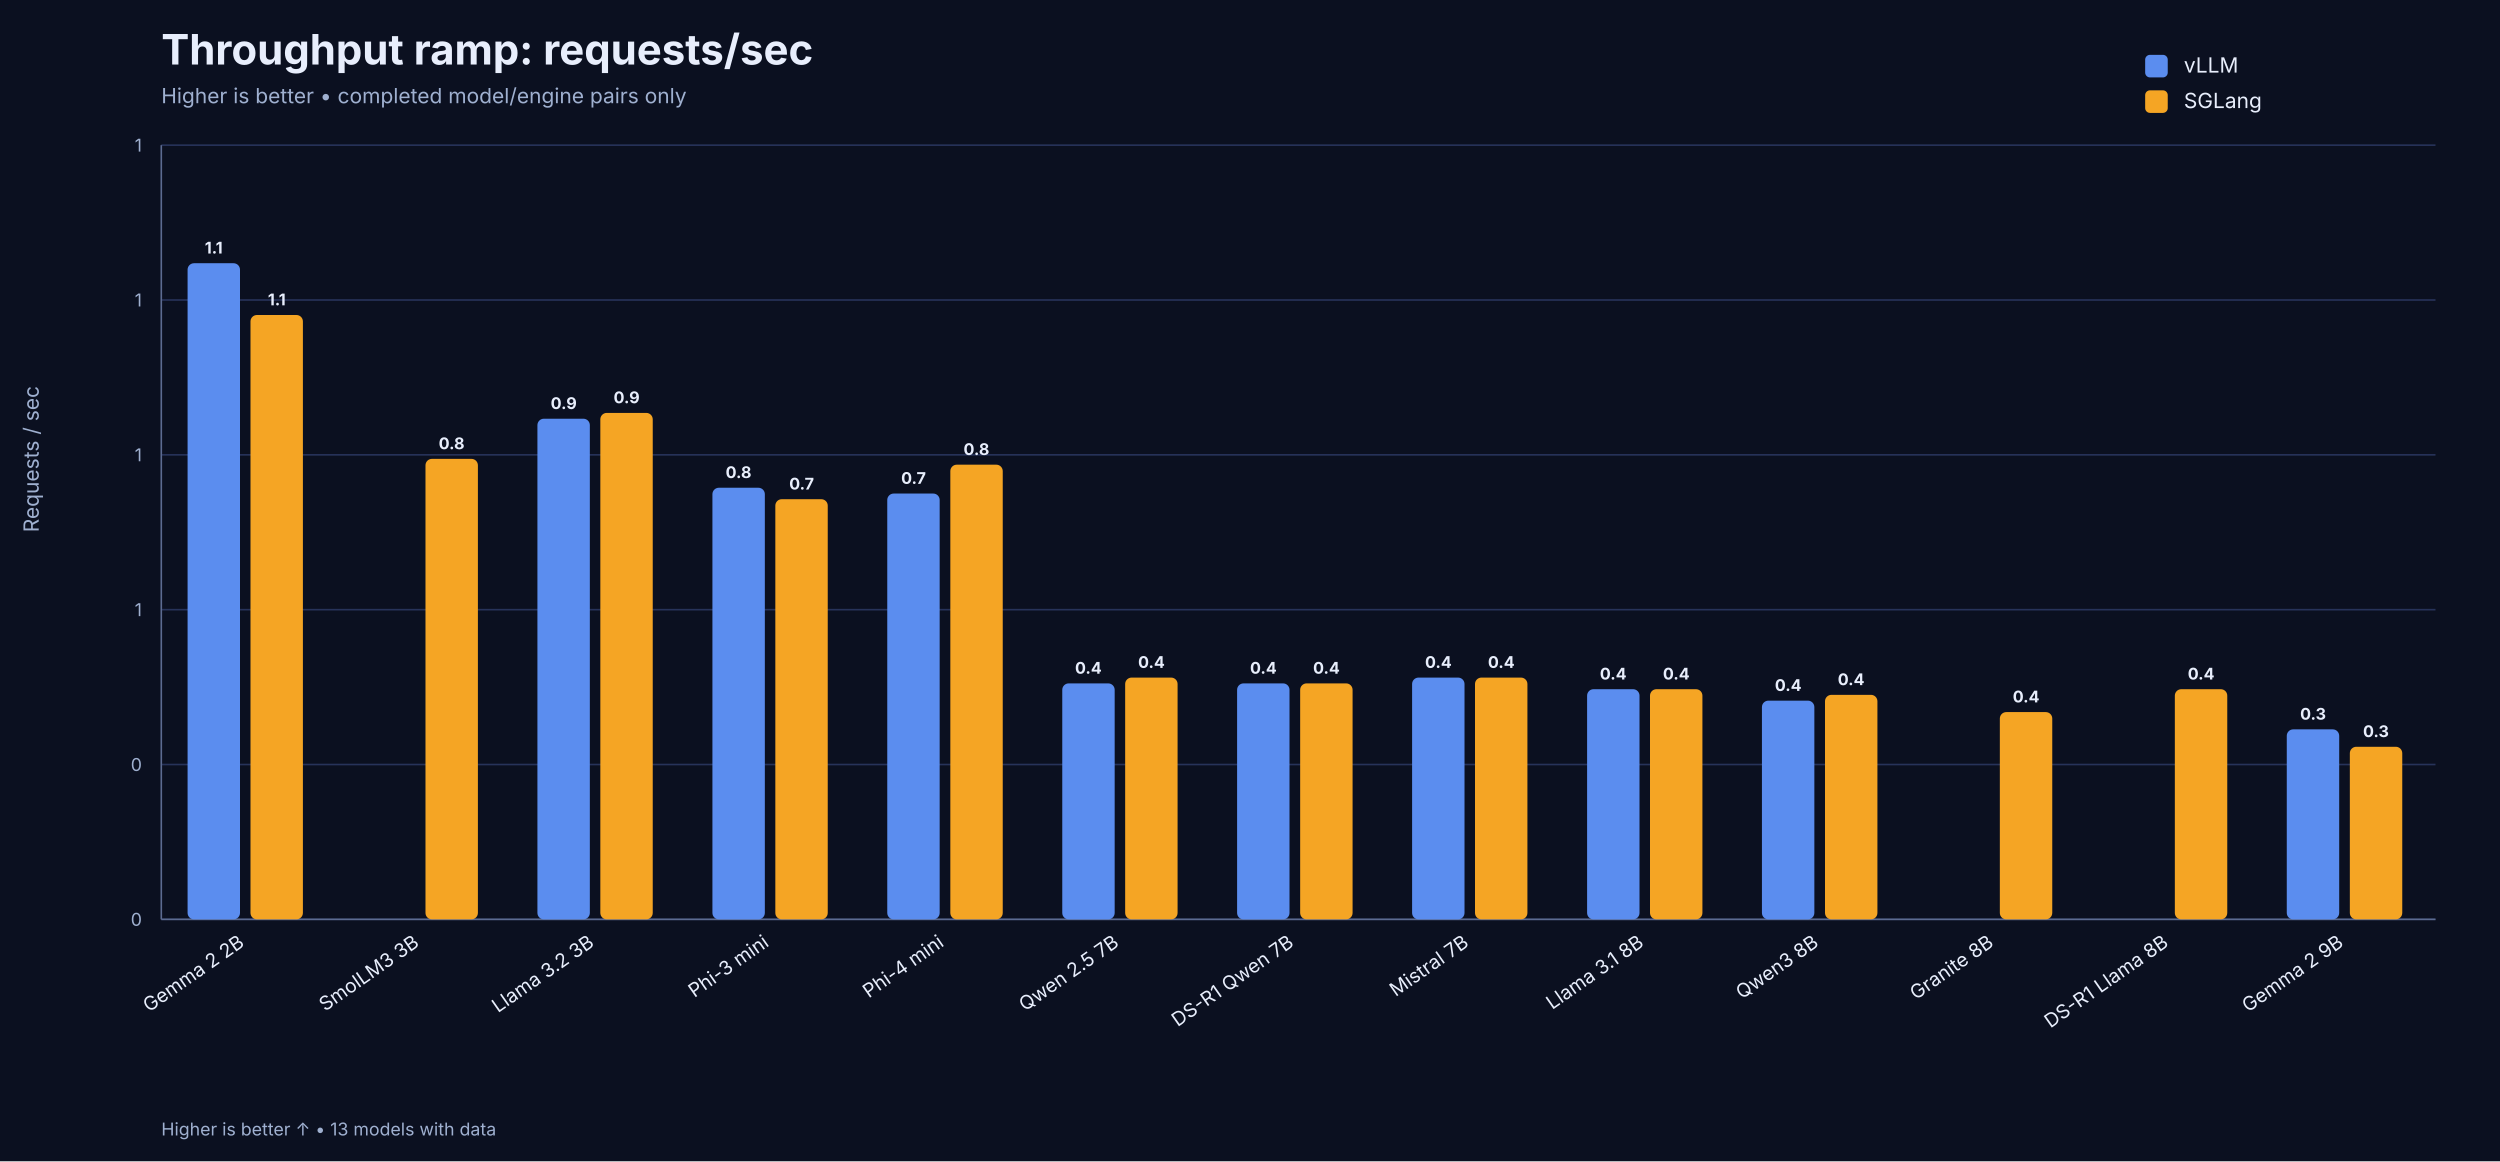
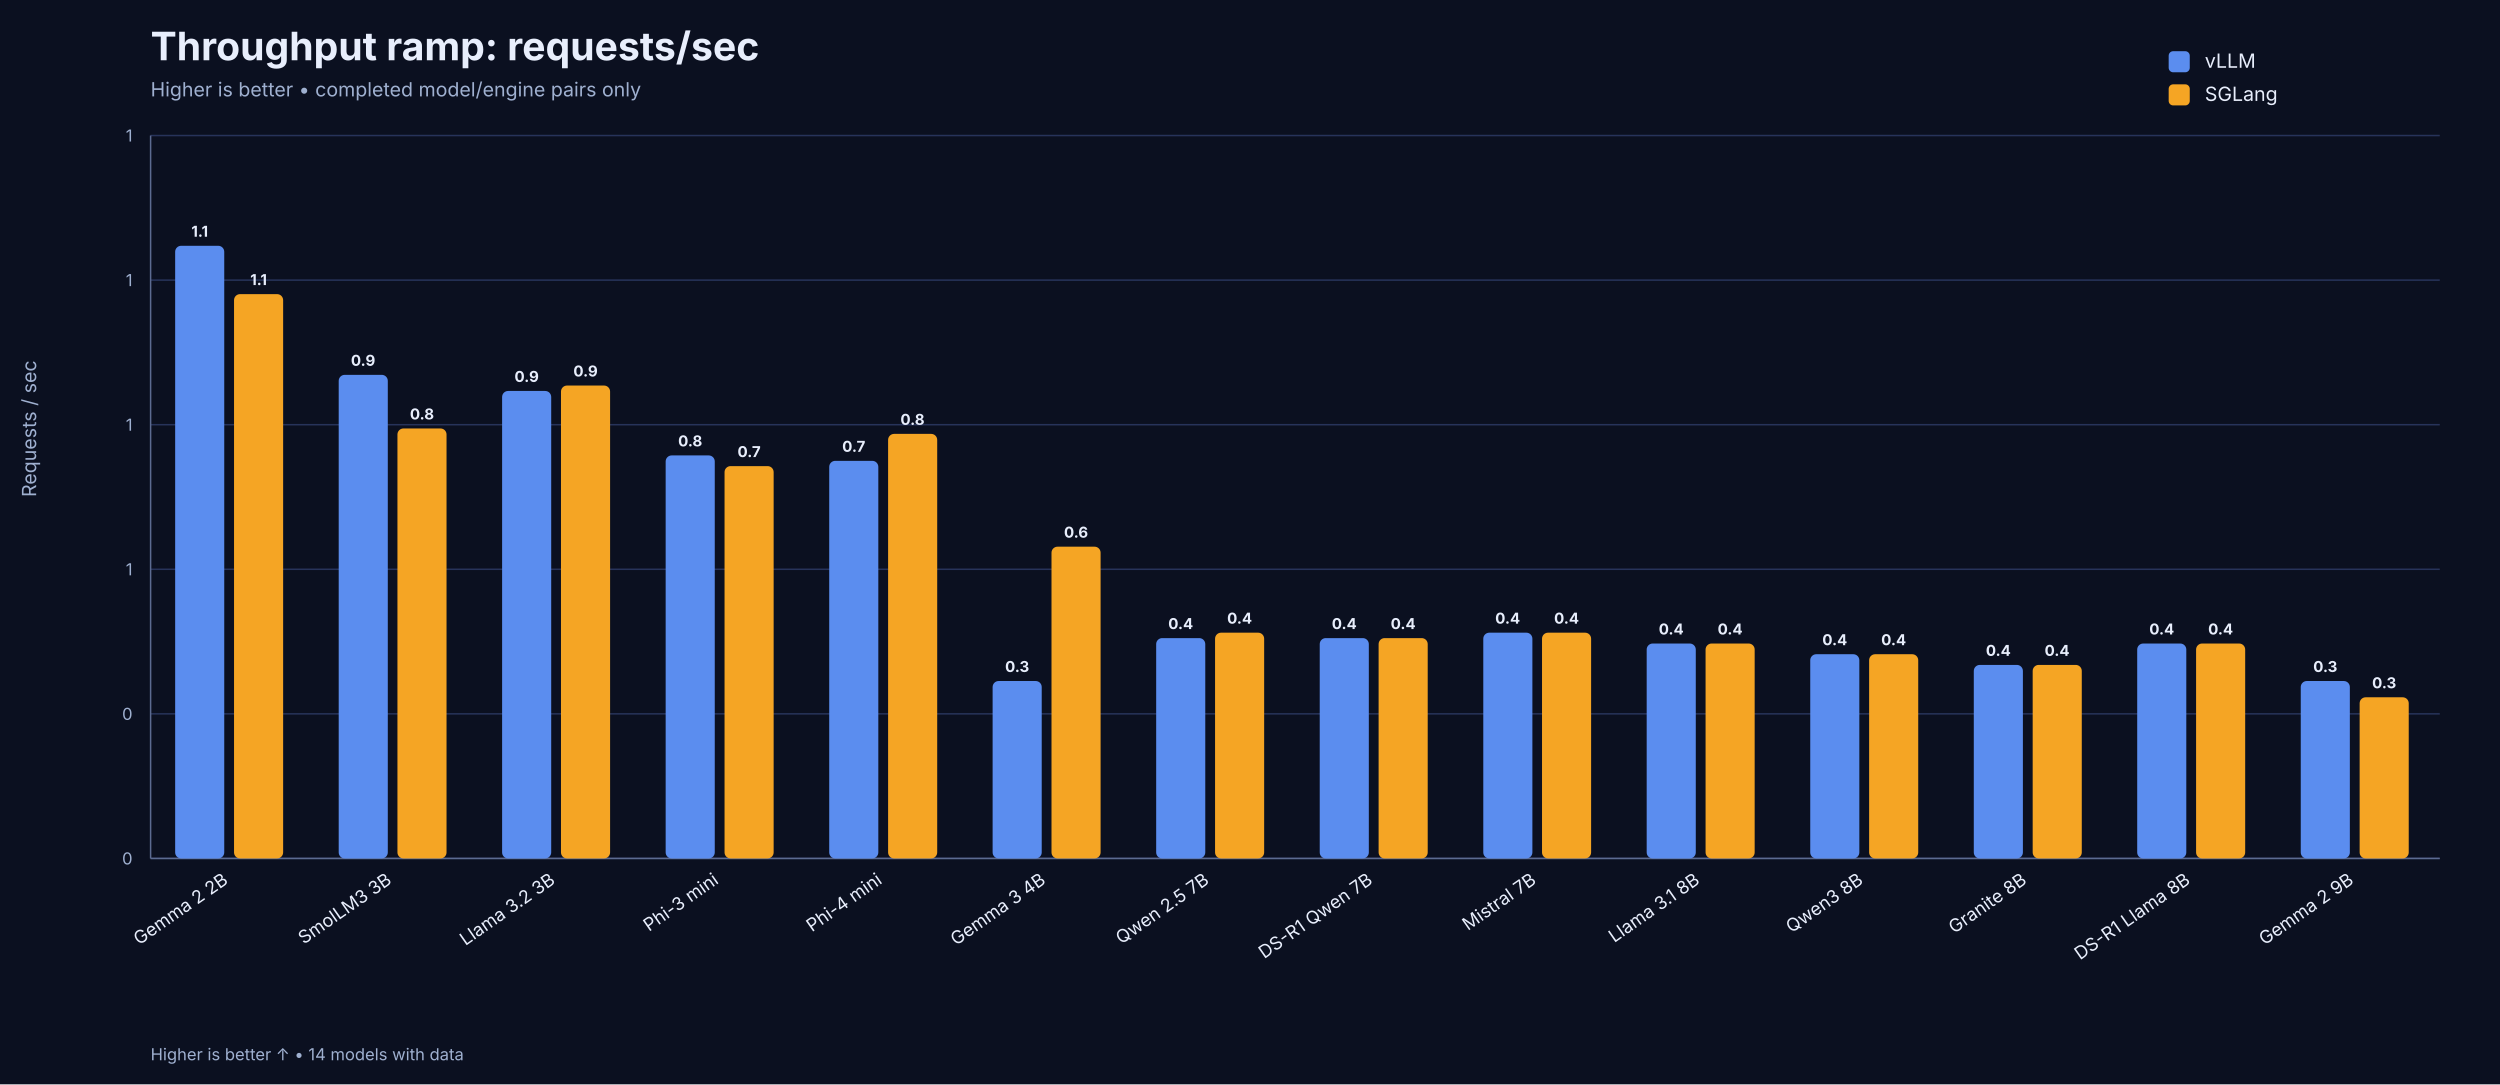
- <svg xmlns="http://www.w3.org/2000/svg" width="1550" height="720" viewBox="0 0 1550 720">
+ <svg xmlns="http://www.w3.org/2000/svg" width="1660" height="720" viewBox="0 0 1660 720">
  <style>text{font-family:system-ui,-apple-system,sans-serif;fill:#e8eefc}.muted{fill:#9fb0d0}.small{font-size:11px}.label{font-size:13px}.title{font-size:26px;font-weight:700}.subtitle{font-size:13px}.axis{stroke:#5c6b91;stroke-width:1}.grid{stroke:#27335a;stroke-width:1}.value{font-size:10px;font-weight:700}.legend{font-size:13px}.xlbl{font-size:12px}</style>
-   <rect width="1550" height="720" fill="#0b1020" />
+   <rect width="1660" height="720" fill="#0b1020" />
  <text x="100" y="40" class="title">Throughput ramp: requests/sec</text>
  <text x="100" y="64" class="subtitle muted">Higher is better • completed model/engine pairs only</text>
-   <line x1="100" y1="570.0" x2="1510" y2="570.0" class="grid" />
+   <line x1="100" y1="570.0" x2="1620" y2="570.0" class="grid" />
  <text x="88" y="574.0" text-anchor="end" class="small muted">0</text>
-   <line x1="100" y1="474.0" x2="1510" y2="474.0" class="grid" />
+   <line x1="100" y1="474.0" x2="1620" y2="474.0" class="grid" />
  <text x="88" y="478.0" text-anchor="end" class="small muted">0</text>
-   <line x1="100" y1="378.0" x2="1510" y2="378.0" class="grid" />
+   <line x1="100" y1="378.0" x2="1620" y2="378.0" class="grid" />
  <text x="88" y="382.0" text-anchor="end" class="small muted">1</text>
-   <line x1="100" y1="282.0" x2="1510" y2="282.0" class="grid" />
+   <line x1="100" y1="282.0" x2="1620" y2="282.0" class="grid" />
  <text x="88" y="286.0" text-anchor="end" class="small muted">1</text>
-   <line x1="100" y1="186.0" x2="1510" y2="186.0" class="grid" />
+   <line x1="100" y1="186.0" x2="1620" y2="186.0" class="grid" />
  <text x="88" y="190.0" text-anchor="end" class="small muted">1</text>
-   <line x1="100" y1="90.0" x2="1510" y2="90.0" class="grid" />
+   <line x1="100" y1="90.0" x2="1620" y2="90.0" class="grid" />
  <text x="88" y="94.0" text-anchor="end" class="small muted">1</text>
  <line x1="100" y1="90" x2="100" y2="570" class="axis" />
-   <line x1="100" y1="570" x2="1510" y2="570" class="axis" />
-   <rect x="116.3" y="163.2" width="32.5" height="406.8" rx="4" fill="#5B8DEF" />
-   <text x="132.5" y="157.2" text-anchor="middle" class="value">1.1</text>
-   <rect x="155.3" y="195.3" width="32.5" height="374.7" rx="4" fill="#F5A524" />
-   <text x="171.6" y="189.3" text-anchor="middle" class="value">1.1</text>
+   <line x1="100" y1="570" x2="1620" y2="570" class="axis" />
+   <rect x="116.3" y="163.2" width="32.6" height="406.8" rx="4" fill="#5B8DEF" />
+   <text x="132.6" y="157.2" text-anchor="middle" class="value">1.1</text>
+   <rect x="155.4" y="195.3" width="32.6" height="374.7" rx="4" fill="#F5A524" />
+   <text x="171.7" y="189.3" text-anchor="middle" class="value">1.1</text>
  <text x="152.1" y="586" text-anchor="end" transform="rotate(-35 152.1 586)" class="xlbl">Gemma 2 2B</text>
-   <rect x="263.8" y="284.5" width="32.5" height="285.5" rx="4" fill="#F5A524" />
-   <text x="280.0" y="278.5" text-anchor="middle" class="value">0.8</text>
-   <text x="260.5" y="586" text-anchor="end" transform="rotate(-35 260.5 586)" class="xlbl">SmolLM3 3B</text>
-   <rect x="333.2" y="259.6" width="32.5" height="310.4" rx="4" fill="#5B8DEF" />
-   <text x="349.5" y="253.6" text-anchor="middle" class="value">0.9</text>
-   <rect x="372.2" y="256.0" width="32.5" height="314.0" rx="4" fill="#F5A524" />
-   <text x="388.5" y="250.0" text-anchor="middle" class="value">0.9</text>
-   <text x="369.0" y="586" text-anchor="end" transform="rotate(-35 369.0 586)" class="xlbl">Llama 3.2 3B</text>
-   <rect x="441.7" y="302.4" width="32.5" height="267.6" rx="4" fill="#5B8DEF" />
-   <text x="457.9" y="296.4" text-anchor="middle" class="value">0.8</text>
-   <rect x="480.7" y="309.5" width="32.5" height="260.5" rx="4" fill="#F5A524" />
-   <text x="497.0" y="303.5" text-anchor="middle" class="value">0.7</text>
-   <text x="477.4" y="586" text-anchor="end" transform="rotate(-35 477.4 586)" class="xlbl">Phi-3 mini</text>
-   <rect x="550.1" y="306.0" width="32.5" height="264.0" rx="4" fill="#5B8DEF" />
-   <text x="566.4" y="300.0" text-anchor="middle" class="value">0.7</text>
-   <rect x="589.2" y="288.1" width="32.5" height="281.9" rx="4" fill="#F5A524" />
-   <text x="605.4" y="282.1" text-anchor="middle" class="value">0.8</text>
-   <text x="585.9" y="586" text-anchor="end" transform="rotate(-35 585.9 586)" class="xlbl">Phi-4 mini</text>
-   <rect x="658.6" y="423.7" width="32.5" height="146.3" rx="4" fill="#5B8DEF" />
-   <text x="674.8" y="417.7" text-anchor="middle" class="value">0.4</text>
-   <rect x="697.6" y="420.1" width="32.5" height="149.9" rx="4" fill="#F5A524" />
-   <text x="713.9" y="414.1" text-anchor="middle" class="value">0.4</text>
-   <text x="694.4" y="586" text-anchor="end" transform="rotate(-35 694.4 586)" class="xlbl">Qwen 2.5 7B</text>
-   <rect x="767.0" y="423.7" width="32.5" height="146.3" rx="4" fill="#5B8DEF" />
-   <text x="783.3" y="417.7" text-anchor="middle" class="value">0.4</text>
-   <rect x="806.1" y="423.7" width="32.5" height="146.3" rx="4" fill="#F5A524" />
-   <text x="822.4" y="417.7" text-anchor="middle" class="value">0.4</text>
-   <text x="802.8" y="586" text-anchor="end" transform="rotate(-35 802.8 586)" class="xlbl">DS-R1 Qwen 7B</text>
-   <rect x="875.5" y="420.1" width="32.5" height="149.9" rx="4" fill="#5B8DEF" />
-   <text x="891.8" y="414.1" text-anchor="middle" class="value">0.4</text>
-   <rect x="914.5" y="420.1" width="32.5" height="149.9" rx="4" fill="#F5A524" />
-   <text x="930.8" y="414.1" text-anchor="middle" class="value">0.4</text>
-   <text x="911.3" y="586" text-anchor="end" transform="rotate(-35 911.3 586)" class="xlbl">Mistral 7B</text>
-   <rect x="984.0" y="427.3" width="32.5" height="142.7" rx="4" fill="#5B8DEF" />
-   <text x="1000.2" y="421.3" text-anchor="middle" class="value">0.4</text>
-   <rect x="1023.0" y="427.3" width="32.5" height="142.7" rx="4" fill="#F5A524" />
-   <text x="1039.3" y="421.3" text-anchor="middle" class="value">0.4</text>
-   <text x="1019.8" y="586" text-anchor="end" transform="rotate(-35 1019.8 586)" class="xlbl">Llama 3.1 8B</text>
-   <rect x="1092.4" y="434.4" width="32.5" height="135.6" rx="4" fill="#5B8DEF" />
-   <text x="1108.7" y="428.4" text-anchor="middle" class="value">0.4</text>
-   <rect x="1131.5" y="430.8" width="32.5" height="139.2" rx="4" fill="#F5A524" />
-   <text x="1147.7" y="424.8" text-anchor="middle" class="value">0.4</text>
-   <text x="1128.2" y="586" text-anchor="end" transform="rotate(-35 1128.2 586)" class="xlbl">Qwen3 8B</text>
-   <rect x="1239.9" y="441.5" width="32.5" height="128.5" rx="4" fill="#F5A524" />
-   <text x="1256.2" y="435.5" text-anchor="middle" class="value">0.4</text>
-   <text x="1236.7" y="586" text-anchor="end" transform="rotate(-35 1236.7 586)" class="xlbl">Granite 8B</text>
-   <rect x="1348.4" y="427.3" width="32.5" height="142.7" rx="4" fill="#F5A524" />
-   <text x="1364.7" y="421.3" text-anchor="middle" class="value">0.4</text>
-   <text x="1345.1" y="586" text-anchor="end" transform="rotate(-35 1345.1 586)" class="xlbl">DS-R1 Llama 8B</text>
-   <rect x="1417.8" y="452.2" width="32.5" height="117.8" rx="4" fill="#5B8DEF" />
-   <text x="1434.1" y="446.2" text-anchor="middle" class="value">0.3</text>
-   <rect x="1456.9" y="463.0" width="32.5" height="107.0" rx="4" fill="#F5A524" />
-   <text x="1473.1" y="457.0" text-anchor="middle" class="value">0.3</text>
-   <text x="1453.6" y="586" text-anchor="end" transform="rotate(-35 1453.6 586)" class="xlbl">Gemma 2 9B</text>
-   <rect x="1330" y="34" width="14" height="14" rx="3" fill="#5B8DEF" />
-   <text x="1354" y="45" class="legend">vLLM</text>
-   <rect x="1330" y="56" width="14" height="14" rx="3" fill="#F5A524" />
-   <text x="1354" y="67" class="legend">SGLang</text>
+   <rect x="224.9" y="248.9" width="32.6" height="321.1" rx="4" fill="#5B8DEF" />
+   <text x="241.1" y="242.9" text-anchor="middle" class="value">0.9</text>
+   <rect x="263.9" y="284.5" width="32.6" height="285.5" rx="4" fill="#F5A524" />
+   <text x="280.2" y="278.5" text-anchor="middle" class="value">0.8</text>
+   <text x="260.7" y="586" text-anchor="end" transform="rotate(-35 260.7 586)" class="xlbl">SmolLM3 3B</text>
+   <rect x="333.4" y="259.6" width="32.6" height="310.4" rx="4" fill="#5B8DEF" />
+   <text x="349.7" y="253.6" text-anchor="middle" class="value">0.9</text>
+   <rect x="372.5" y="256.0" width="32.6" height="314.0" rx="4" fill="#F5A524" />
+   <text x="388.8" y="250.0" text-anchor="middle" class="value">0.9</text>
+   <text x="369.3" y="586" text-anchor="end" transform="rotate(-35 369.3 586)" class="xlbl">Llama 3.2 3B</text>
+   <rect x="442.0" y="302.4" width="32.6" height="267.6" rx="4" fill="#5B8DEF" />
+   <text x="458.3" y="296.4" text-anchor="middle" class="value">0.8</text>
+   <rect x="481.1" y="309.5" width="32.6" height="260.5" rx="4" fill="#F5A524" />
+   <text x="497.4" y="303.5" text-anchor="middle" class="value">0.7</text>
+   <text x="477.8" y="586" text-anchor="end" transform="rotate(-35 477.8 586)" class="xlbl">Phi-3 mini</text>
+   <rect x="550.6" y="306.0" width="32.6" height="264.0" rx="4" fill="#5B8DEF" />
+   <text x="566.9" y="300.0" text-anchor="middle" class="value">0.7</text>
+   <rect x="589.7" y="288.1" width="32.6" height="281.9" rx="4" fill="#F5A524" />
+   <text x="605.9" y="282.1" text-anchor="middle" class="value">0.8</text>
+   <text x="586.4" y="586" text-anchor="end" transform="rotate(-35 586.4 586)" class="xlbl">Phi-4 mini</text>
+   <rect x="659.1" y="452.2" width="32.6" height="117.8" rx="4" fill="#5B8DEF" />
+   <text x="675.4" y="446.2" text-anchor="middle" class="value">0.3</text>
+   <rect x="698.2" y="363.0" width="32.6" height="207.0" rx="4" fill="#F5A524" />
+   <text x="714.5" y="357.0" text-anchor="middle" class="value">0.6</text>
+   <text x="695.0" y="586" text-anchor="end" transform="rotate(-35 695.0 586)" class="xlbl">Gemma 3 4B</text>
+   <rect x="767.7" y="423.7" width="32.6" height="146.3" rx="4" fill="#5B8DEF" />
+   <text x="784.0" y="417.7" text-anchor="middle" class="value">0.4</text>
+   <rect x="806.8" y="420.1" width="32.6" height="149.9" rx="4" fill="#F5A524" />
+   <text x="823.1" y="414.1" text-anchor="middle" class="value">0.4</text>
+   <text x="803.5" y="586" text-anchor="end" transform="rotate(-35 803.5 586)" class="xlbl">Qwen 2.5 7B</text>
+   <rect x="876.3" y="423.7" width="32.6" height="146.3" rx="4" fill="#5B8DEF" />
+   <text x="892.6" y="417.7" text-anchor="middle" class="value">0.4</text>
+   <rect x="915.4" y="423.7" width="32.6" height="146.3" rx="4" fill="#F5A524" />
+   <text x="931.7" y="417.7" text-anchor="middle" class="value">0.4</text>
+   <text x="912.1" y="586" text-anchor="end" transform="rotate(-35 912.1 586)" class="xlbl">DS-R1 Qwen 7B</text>
+   <rect x="984.9" y="420.1" width="32.6" height="149.9" rx="4" fill="#5B8DEF" />
+   <text x="1001.1" y="414.1" text-anchor="middle" class="value">0.4</text>
+   <rect x="1023.9" y="420.1" width="32.6" height="149.9" rx="4" fill="#F5A524" />
+   <text x="1040.2" y="414.1" text-anchor="middle" class="value">0.4</text>
+   <text x="1020.7" y="586" text-anchor="end" transform="rotate(-35 1020.7 586)" class="xlbl">Mistral 7B</text>
+   <rect x="1093.4" y="427.3" width="32.6" height="142.7" rx="4" fill="#5B8DEF" />
+   <text x="1109.7" y="421.3" text-anchor="middle" class="value">0.4</text>
+   <rect x="1132.5" y="427.3" width="32.6" height="142.7" rx="4" fill="#F5A524" />
+   <text x="1148.8" y="421.3" text-anchor="middle" class="value">0.4</text>
+   <text x="1129.3" y="586" text-anchor="end" transform="rotate(-35 1129.3 586)" class="xlbl">Llama 3.1 8B</text>
+   <rect x="1202.0" y="434.4" width="32.6" height="135.6" rx="4" fill="#5B8DEF" />
+   <text x="1218.3" y="428.4" text-anchor="middle" class="value">0.4</text>
+   <rect x="1241.1" y="434.4" width="32.6" height="135.6" rx="4" fill="#F5A524" />
+   <text x="1257.4" y="428.4" text-anchor="middle" class="value">0.4</text>
+   <text x="1237.8" y="586" text-anchor="end" transform="rotate(-35 1237.8 586)" class="xlbl">Qwen3 8B</text>
+   <rect x="1310.6" y="441.5" width="32.6" height="128.5" rx="4" fill="#5B8DEF" />
+   <text x="1326.9" y="435.5" text-anchor="middle" class="value">0.4</text>
+   <rect x="1349.7" y="441.5" width="32.6" height="128.5" rx="4" fill="#F5A524" />
+   <text x="1365.9" y="435.5" text-anchor="middle" class="value">0.4</text>
+   <text x="1346.4" y="586" text-anchor="end" transform="rotate(-35 1346.4 586)" class="xlbl">Granite 8B</text>
+   <rect x="1419.1" y="427.3" width="32.6" height="142.7" rx="4" fill="#5B8DEF" />
+   <text x="1435.4" y="421.3" text-anchor="middle" class="value">0.4</text>
+   <rect x="1458.2" y="427.3" width="32.6" height="142.7" rx="4" fill="#F5A524" />
+   <text x="1474.5" y="421.3" text-anchor="middle" class="value">0.4</text>
+   <text x="1455.0" y="586" text-anchor="end" transform="rotate(-35 1455.0 586)" class="xlbl">DS-R1 Llama 8B</text>
+   <rect x="1527.7" y="452.2" width="32.6" height="117.8" rx="4" fill="#5B8DEF" />
+   <text x="1544.0" y="446.2" text-anchor="middle" class="value">0.3</text>
+   <rect x="1566.8" y="463.0" width="32.6" height="107.0" rx="4" fill="#F5A524" />
+   <text x="1583.1" y="457.0" text-anchor="middle" class="value">0.3</text>
+   <text x="1563.5" y="586" text-anchor="end" transform="rotate(-35 1563.5 586)" class="xlbl">Gemma 2 9B</text>
+   <rect x="1440" y="34" width="14" height="14" rx="3" fill="#5B8DEF" />
+   <text x="1464" y="45" class="legend">vLLM</text>
+   <rect x="1440" y="56" width="14" height="14" rx="3" fill="#F5A524" />
+   <text x="1464" y="67" class="legend">SGLang</text>
  <text x="24" y="330.0" transform="rotate(-90 24 330.0)" class="label muted">Requests / sec</text>
-   <text x="100" y="704" class="small muted">Higher is better ↑ • 13 models with data</text>
+   <text x="100" y="704" class="small muted">Higher is better ↑ • 14 models with data</text>
</svg>
